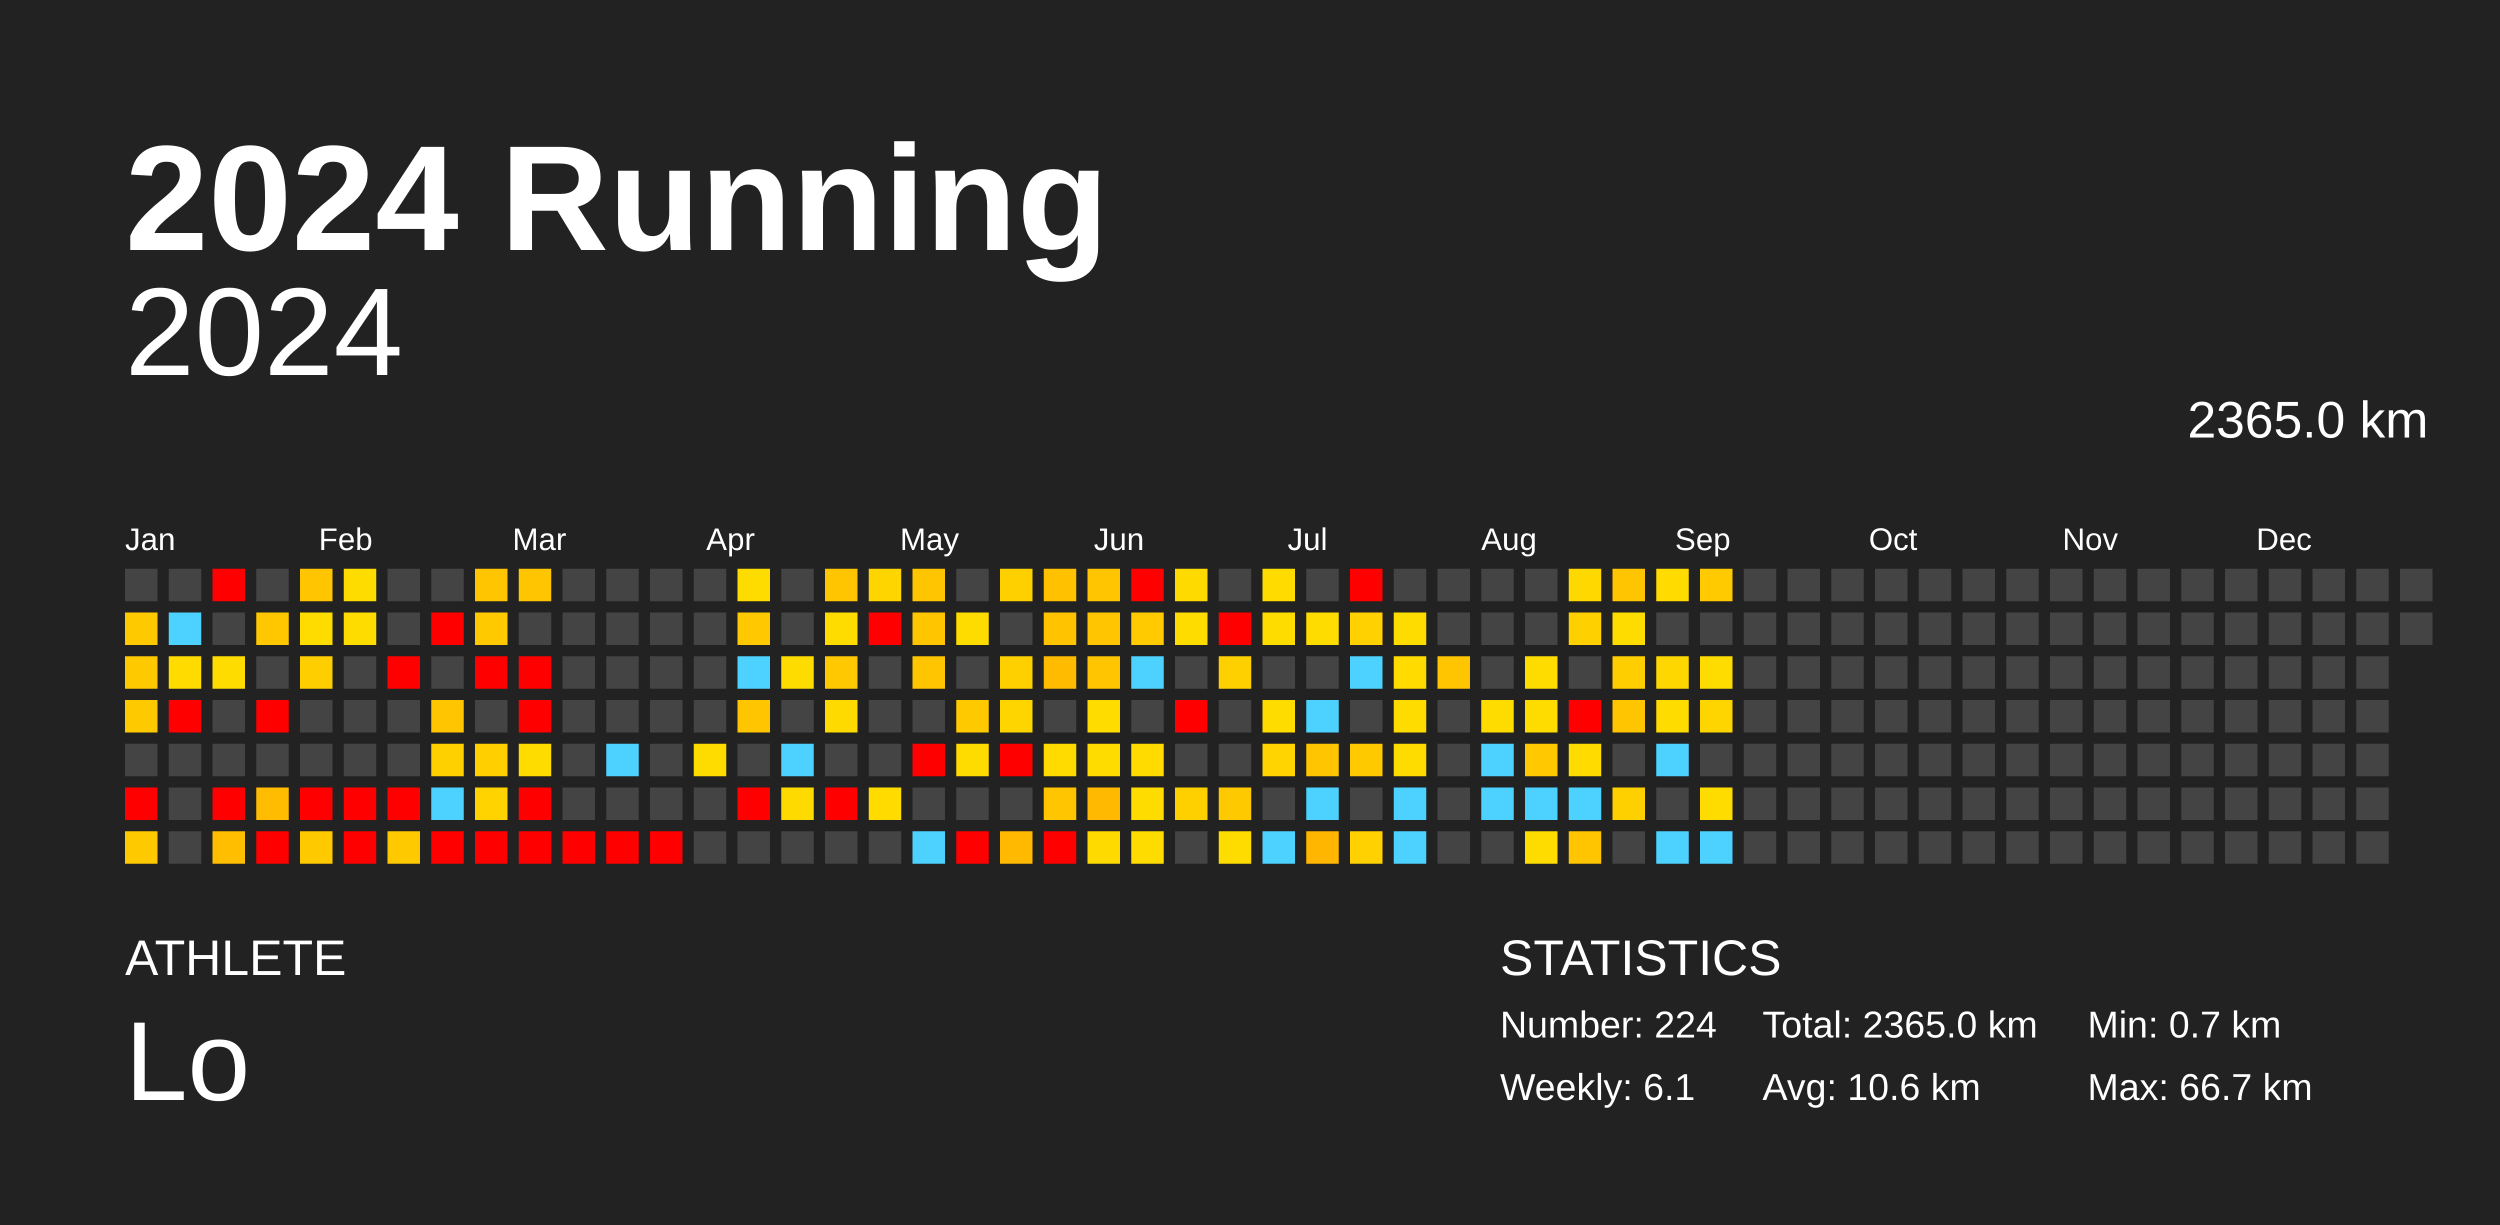
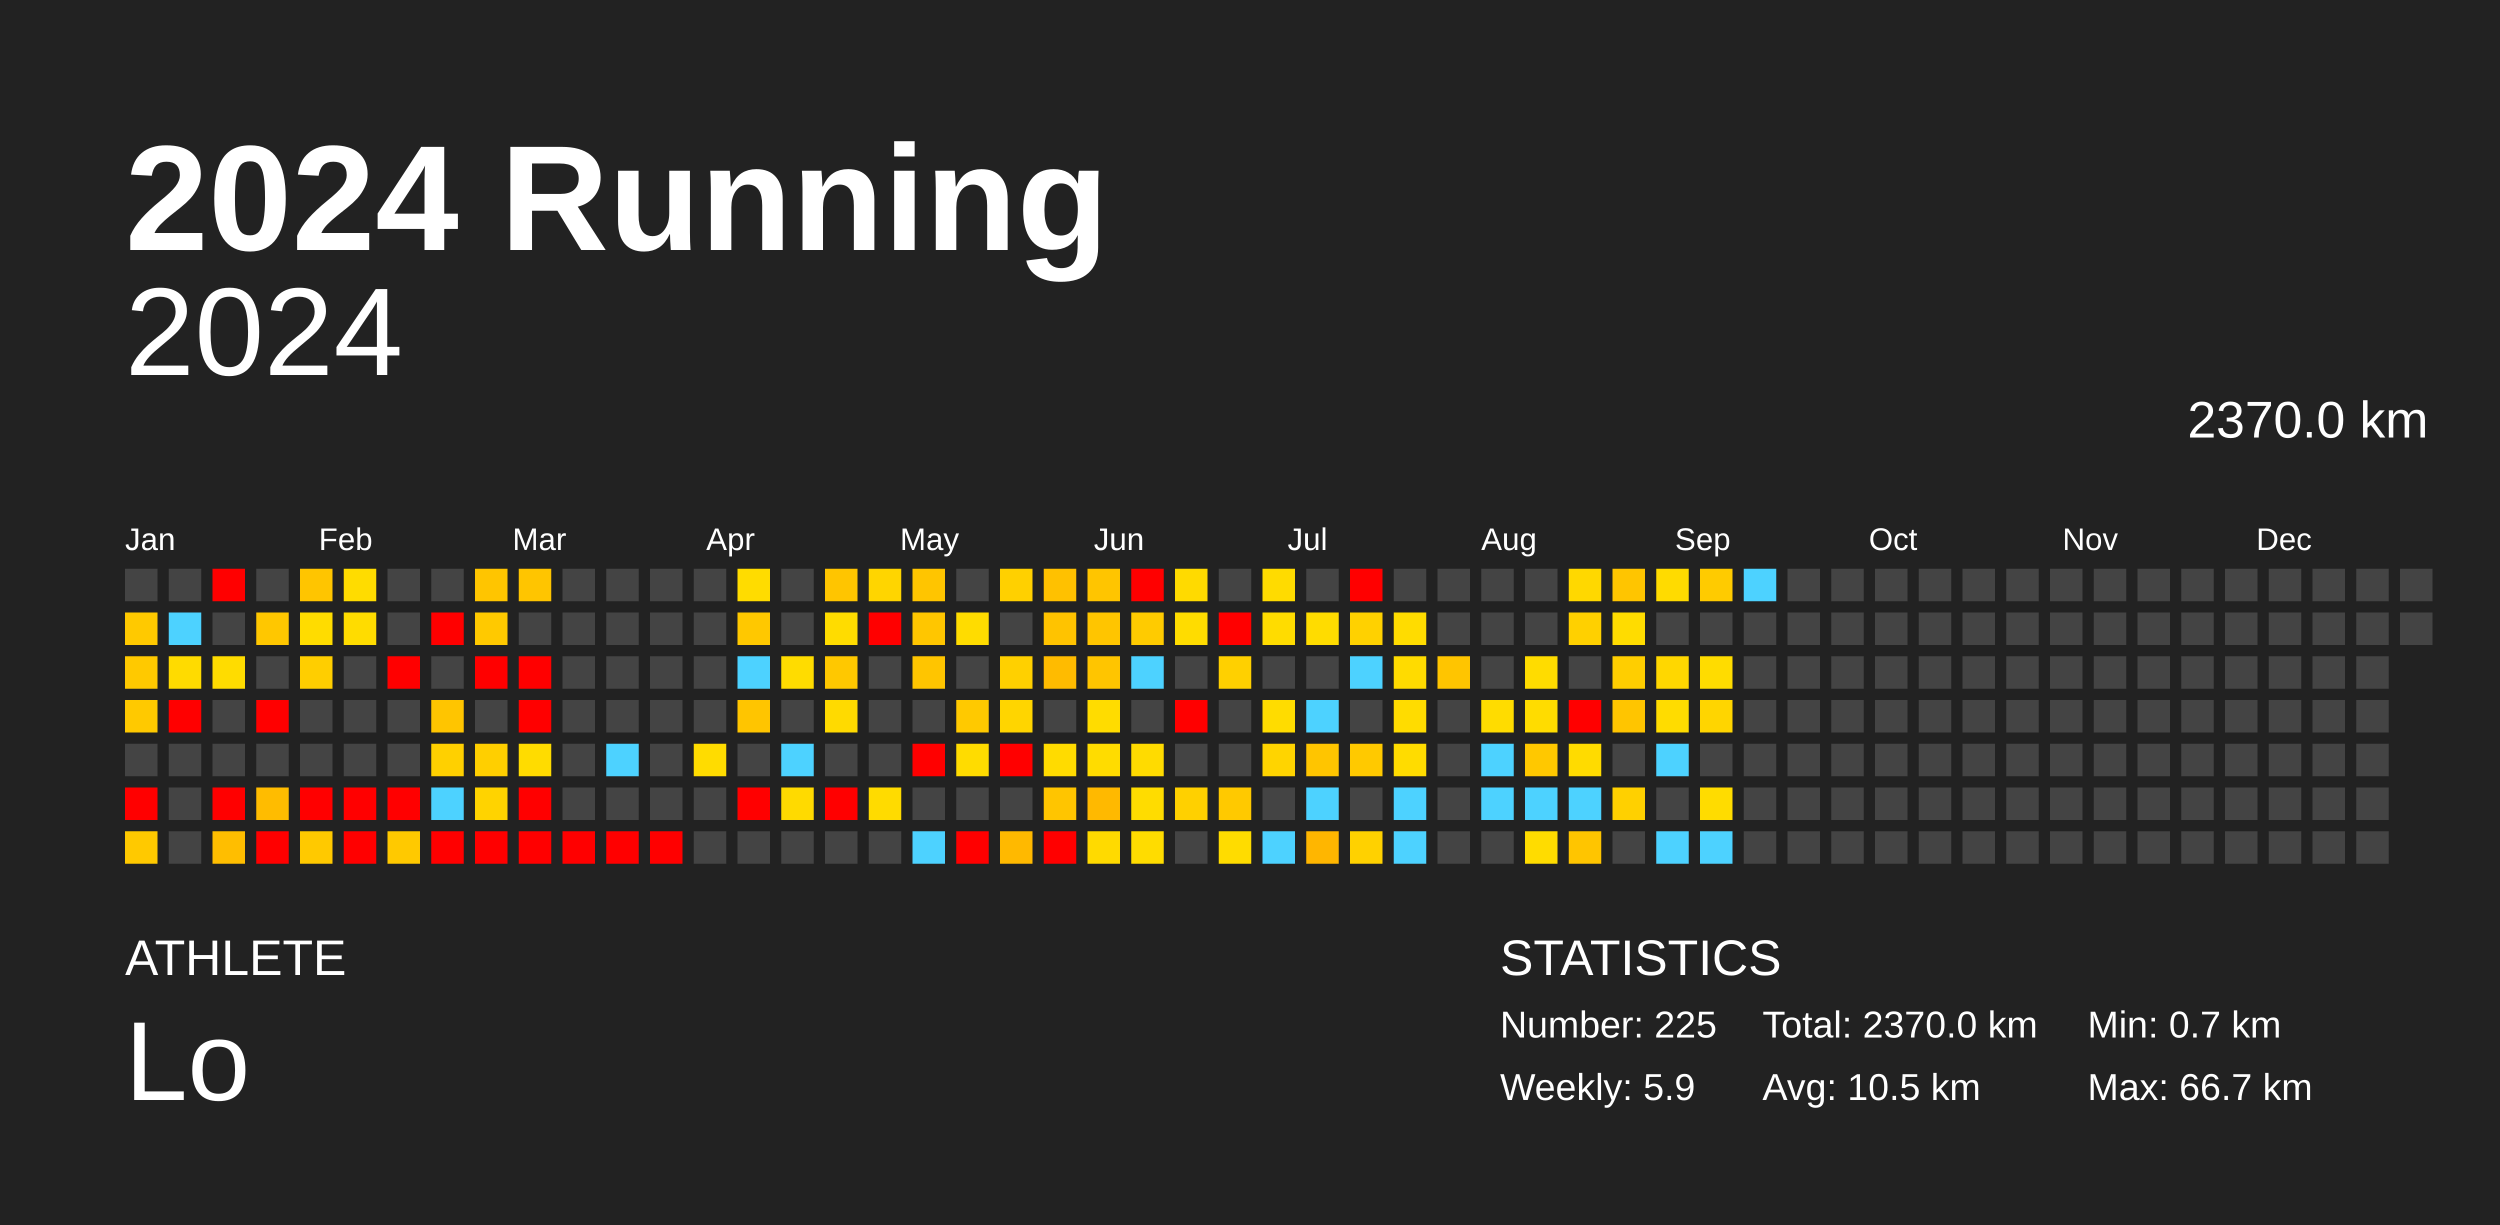
<svg xmlns="http://www.w3.org/2000/svg" baseProfile="full" height="98mm" version="1.1" viewBox="0,0,200,98" width="200mm">
  <defs />
  <rect fill="#222222" height="98" width="200" x="0" y="0" />
  <text fill="#FFFFFF" style="font-size:12px; font-family:Arial; font-weight:bold;" x="10" y="20">2024 Running</text>
  <text fill="#FFFFFF" style="font-size:4px; font-family:Arial" x="10" y="78">ATHLETE</text>
  <text fill="#FFFFFF" style="font-size:9px; font-family:Arial" x="10" y="88">Lo</text>
  <text fill="#FFFFFF" style="font-size:4px; font-family:Arial" x="120" y="78">STATISTICS</text>
-   <text fill="#FFFFFF" style="font-size:3px; font-family:Arial" x="120" y="83">Number: 224</text>
-   <text fill="#FFFFFF" style="font-size:3px; font-family:Arial" x="120" y="88">Weekly: 6.1</text>
-   <text fill="#FFFFFF" style="font-size:3px; font-family:Arial" x="141" y="83">Total: 2365.0 km</text>
-   <text fill="#FFFFFF" style="font-size:3px; font-family:Arial" x="141" y="88">Avg: 10.6 km</text>
+   <text fill="#FFFFFF" style="font-size:3px; font-family:Arial" x="120" y="83">Number: 225</text>
+   <text fill="#FFFFFF" style="font-size:3px; font-family:Arial" x="120" y="88">Weekly: 5.9</text>
+   <text fill="#FFFFFF" style="font-size:3px; font-family:Arial" x="141" y="83">Total: 2370.0 km</text>
+   <text fill="#FFFFFF" style="font-size:3px; font-family:Arial" x="141" y="88">Avg: 10.5 km</text>
  <text fill="#FFFFFF" style="font-size:3px; font-family:Arial" x="167" y="83">Min: 0.7 km</text>
  <text fill="#FFFFFF" style="font-size:3px; font-family:Arial" x="167" y="88">Max: 66.7 km</text>
  <text alignment-baseline="hanging" fill="#FFFFFF" style="font-size:10.0px; font-family:Arial;" x="10" y="30">2024</text>
-   <text alignment-baseline="hanging" fill="#FFFFFF" style="font-size:4.125px; font-family:Arial;" x="175" y="35">2365.0 km</text>
+   <text alignment-baseline="hanging" fill="#FFFFFF" style="font-size:4.125px; font-family:Arial;" x="175" y="35">2370.0 km</text>
  <text fill="#FFFFFF" style="font-size:2.5px; font-family:Arial" x="10.0" y="44">Jan</text>
  <text fill="#FFFFFF" style="font-size:2.5px; font-family:Arial" x="25.5" y="44">Feb</text>
  <text fill="#FFFFFF" style="font-size:2.5px; font-family:Arial" x="41.0" y="44">Mar</text>
  <text fill="#FFFFFF" style="font-size:2.5px; font-family:Arial" x="56.5" y="44">Apr</text>
  <text fill="#FFFFFF" style="font-size:2.5px; font-family:Arial" x="72.0" y="44">May</text>
  <text fill="#FFFFFF" style="font-size:2.5px; font-family:Arial" x="87.5" y="44">Jun</text>
  <text fill="#FFFFFF" style="font-size:2.5px; font-family:Arial" x="103.0" y="44">Jul</text>
  <text fill="#FFFFFF" style="font-size:2.5px; font-family:Arial" x="118.5" y="44">Aug</text>
  <text fill="#FFFFFF" style="font-size:2.5px; font-family:Arial" x="134.0" y="44">Sep</text>
  <text fill="#FFFFFF" style="font-size:2.5px; font-family:Arial" x="149.5" y="44">Oct</text>
  <text fill="#FFFFFF" style="font-size:2.5px; font-family:Arial" x="165.0" y="44">Nov</text>
  <text fill="#FFFFFF" style="font-size:2.5px; font-family:Arial" x="180.5" y="44">Dec</text>
  <rect fill="#444444" height="2.6" width="2.6" x="10.0" y="45.5" />
  <rect fill="#ffc900" height="2.6" width="2.6" x="10.0" y="49.0" />
  <rect fill="#ffc900" height="2.6" width="2.6" x="10.0" y="52.5" />
  <rect fill="#ffc900" height="2.6" width="2.6" x="10.0" y="56.0" />
  <rect fill="#444444" height="2.6" width="2.6" x="10.0" y="59.5" />
  <rect fill="red" height="2.6" width="2.6" x="10.0" y="63.0" />
  <rect fill="#ffc900" height="2.6" width="2.6" x="10.0" y="66.5" />
  <rect fill="#444444" height="2.6" width="2.6" x="13.5" y="45.5" />
  <rect fill="#4dd2ff" height="2.6" width="2.6" x="13.5" y="49.0" />
  <rect fill="#ffdb00" height="2.6" width="2.6" x="13.5" y="52.5" />
  <rect fill="red" height="2.6" width="2.6" x="13.5" y="56.0" />
  <rect fill="#444444" height="2.6" width="2.6" x="13.5" y="59.5" />
  <rect fill="#444444" height="2.6" width="2.6" x="13.5" y="63.0" />
  <rect fill="#444444" height="2.6" width="2.6" x="13.5" y="66.5" />
  <rect fill="red" height="2.6" width="2.6" x="17.0" y="45.5" />
  <rect fill="#444444" height="2.6" width="2.6" x="17.0" y="49.0" />
  <rect fill="#ffdc00" height="2.6" width="2.6" x="17.0" y="52.5" />
  <rect fill="#444444" height="2.6" width="2.6" x="17.0" y="56.0" />
  <rect fill="#444444" height="2.6" width="2.6" x="17.0" y="59.5" />
  <rect fill="red" height="2.6" width="2.6" x="17.0" y="63.0" />
  <rect fill="#ffbe00" height="2.6" width="2.6" x="17.0" y="66.5" />
  <rect fill="#444444" height="2.6" width="2.6" x="20.5" y="45.5" />
  <rect fill="#ffc700" height="2.6" width="2.6" x="20.5" y="49.0" />
  <rect fill="#444444" height="2.6" width="2.6" x="20.5" y="52.5" />
  <rect fill="red" height="2.6" width="2.6" x="20.5" y="56.0" />
  <rect fill="#444444" height="2.6" width="2.6" x="20.5" y="59.5" />
  <rect fill="#ffbc00" height="2.6" width="2.6" x="20.5" y="63.0" />
  <rect fill="red" height="2.6" width="2.6" x="20.5" y="66.5" />
  <rect fill="#ffc500" height="2.6" width="2.6" x="24.0" y="45.5" />
  <rect fill="#ffdc00" height="2.6" width="2.6" x="24.0" y="49.0" />
  <rect fill="#ffce00" height="2.6" width="2.6" x="24.0" y="52.5" />
  <rect fill="#444444" height="2.6" width="2.6" x="24.0" y="56.0" />
  <rect fill="#444444" height="2.6" width="2.6" x="24.0" y="59.5" />
  <rect fill="red" height="2.6" width="2.6" x="24.0" y="63.0" />
  <rect fill="#ffc900" height="2.6" width="2.6" x="24.0" y="66.5" />
  <rect fill="#ffdc00" height="2.6" width="2.6" x="27.5" y="45.5" />
  <rect fill="#ffdc00" height="2.6" width="2.6" x="27.5" y="49.0" />
  <rect fill="#444444" height="2.6" width="2.6" x="27.5" y="52.5" />
  <rect fill="#444444" height="2.6" width="2.6" x="27.5" y="56.0" />
  <rect fill="#444444" height="2.6" width="2.6" x="27.5" y="59.5" />
  <rect fill="red" height="2.6" width="2.6" x="27.5" y="63.0" />
  <rect fill="red" height="2.6" width="2.6" x="27.5" y="66.5" />
  <rect fill="#444444" height="2.6" width="2.6" x="31.0" y="45.5" />
  <rect fill="#444444" height="2.6" width="2.6" x="31.0" y="49.0" />
  <rect fill="red" height="2.6" width="2.6" x="31.0" y="52.5" />
  <rect fill="#444444" height="2.6" width="2.6" x="31.0" y="56.0" />
  <rect fill="#444444" height="2.6" width="2.6" x="31.0" y="59.5" />
  <rect fill="red" height="2.6" width="2.6" x="31.0" y="63.0" />
  <rect fill="#ffc900" height="2.6" width="2.6" x="31.0" y="66.5" />
  <rect fill="#444444" height="2.6" width="2.6" x="34.5" y="45.5" />
  <rect fill="red" height="2.6" width="2.6" x="34.5" y="49.0" />
  <rect fill="#444444" height="2.6" width="2.6" x="34.5" y="52.5" />
  <rect fill="#ffc500" height="2.6" width="2.6" x="34.5" y="56.0" />
  <rect fill="#ffd000" height="2.6" width="2.6" x="34.5" y="59.5" />
  <rect fill="#4dd2ff" height="2.6" width="2.6" x="34.5" y="63.0" />
  <rect fill="red" height="2.6" width="2.6" x="34.5" y="66.5" />
  <rect fill="#ffc500" height="2.6" width="2.6" x="38.0" y="45.5" />
  <rect fill="#ffc900" height="2.6" width="2.6" x="38.0" y="49.0" />
  <rect fill="red" height="2.6" width="2.6" x="38.0" y="52.5" />
  <rect fill="#444444" height="2.6" width="2.6" x="38.0" y="56.0" />
  <rect fill="#ffcf00" height="2.6" width="2.6" x="38.0" y="59.5" />
  <rect fill="#ffd300" height="2.6" width="2.6" x="38.0" y="63.0" />
  <rect fill="red" height="2.6" width="2.6" x="38.0" y="66.5" />
  <rect fill="#ffc500" height="2.6" width="2.6" x="41.5" y="45.5" />
  <rect fill="#444444" height="2.6" width="2.6" x="41.5" y="49.0" />
  <rect fill="red" height="2.6" width="2.6" x="41.5" y="52.5" />
  <rect fill="red" height="2.6" width="2.6" x="41.5" y="56.0" />
  <rect fill="#ffdc00" height="2.6" width="2.6" x="41.5" y="59.5" />
  <rect fill="red" height="2.6" width="2.6" x="41.5" y="63.0" />
  <rect fill="red" height="2.6" width="2.6" x="41.5" y="66.5" />
  <rect fill="#444444" height="2.6" width="2.6" x="45.0" y="45.5" />
  <rect fill="#444444" height="2.6" width="2.6" x="45.0" y="49.0" />
  <rect fill="#444444" height="2.6" width="2.6" x="45.0" y="52.5" />
  <rect fill="#444444" height="2.6" width="2.6" x="45.0" y="56.0" />
  <rect fill="#444444" height="2.6" width="2.6" x="45.0" y="59.5" />
  <rect fill="#444444" height="2.6" width="2.6" x="45.0" y="63.0" />
  <rect fill="red" height="2.6" width="2.6" x="45.0" y="66.5" />
  <rect fill="#444444" height="2.6" width="2.6" x="48.5" y="45.5" />
  <rect fill="#444444" height="2.6" width="2.6" x="48.5" y="49.0" />
  <rect fill="#444444" height="2.6" width="2.6" x="48.5" y="52.5" />
  <rect fill="#444444" height="2.6" width="2.6" x="48.5" y="56.0" />
  <rect fill="#4dd2ff" height="2.6" width="2.6" x="48.5" y="59.5" />
  <rect fill="#444444" height="2.6" width="2.6" x="48.5" y="63.0" />
  <rect fill="red" height="2.6" width="2.6" x="48.5" y="66.5" />
  <rect fill="#444444" height="2.6" width="2.6" x="52.0" y="45.5" />
  <rect fill="#444444" height="2.6" width="2.6" x="52.0" y="49.0" />
  <rect fill="#444444" height="2.6" width="2.6" x="52.0" y="52.5" />
  <rect fill="#444444" height="2.6" width="2.6" x="52.0" y="56.0" />
  <rect fill="#444444" height="2.6" width="2.6" x="52.0" y="59.5" />
  <rect fill="#444444" height="2.6" width="2.6" x="52.0" y="63.0" />
  <rect fill="red" height="2.6" width="2.6" x="52.0" y="66.5" />
  <rect fill="#444444" height="2.6" width="2.6" x="55.5" y="45.5" />
  <rect fill="#444444" height="2.6" width="2.6" x="55.5" y="49.0" />
  <rect fill="#444444" height="2.6" width="2.6" x="55.5" y="52.5" />
  <rect fill="#444444" height="2.6" width="2.6" x="55.5" y="56.0" />
  <rect fill="#ffdc00" height="2.6" width="2.6" x="55.5" y="59.5" />
  <rect fill="#444444" height="2.6" width="2.6" x="55.5" y="63.0" />
  <rect fill="#444444" height="2.6" width="2.6" x="55.5" y="66.5" />
  <rect fill="#ffdc00" height="2.6" width="2.6" x="59.0" y="45.5" />
  <rect fill="#ffc800" height="2.6" width="2.6" x="59.0" y="49.0" />
  <rect fill="#4dd2ff" height="2.6" width="2.6" x="59.0" y="52.5" />
  <rect fill="#ffc500" height="2.6" width="2.6" x="59.0" y="56.0" />
  <rect fill="#444444" height="2.6" width="2.6" x="59.0" y="59.5" />
  <rect fill="red" height="2.6" width="2.6" x="59.0" y="63.0" />
  <rect fill="#444444" height="2.6" width="2.6" x="59.0" y="66.5" />
  <rect fill="#444444" height="2.6" width="2.6" x="62.5" y="45.5" />
  <rect fill="#444444" height="2.6" width="2.6" x="62.5" y="49.0" />
  <rect fill="#ffdc00" height="2.6" width="2.6" x="62.5" y="52.5" />
  <rect fill="#444444" height="2.6" width="2.6" x="62.5" y="56.0" />
  <rect fill="#4dd2ff" height="2.6" width="2.6" x="62.5" y="59.5" />
  <rect fill="#ffda00" height="2.6" width="2.6" x="62.5" y="63.0" />
  <rect fill="#444444" height="2.6" width="2.6" x="62.5" y="66.5" />
  <rect fill="#ffc500" height="2.6" width="2.6" x="66.0" y="45.5" />
  <rect fill="#ffdc00" height="2.6" width="2.6" x="66.0" y="49.0" />
  <rect fill="#ffc800" height="2.6" width="2.6" x="66.0" y="52.5" />
  <rect fill="#ffda00" height="2.6" width="2.6" x="66.0" y="56.0" />
  <rect fill="#444444" height="2.6" width="2.6" x="66.0" y="59.5" />
  <rect fill="red" height="2.6" width="2.6" x="66.0" y="63.0" />
  <rect fill="#444444" height="2.6" width="2.6" x="66.0" y="66.5" />
  <rect fill="#ffd500" height="2.6" width="2.6" x="69.5" y="45.5" />
  <rect fill="red" height="2.6" width="2.6" x="69.5" y="49.0" />
  <rect fill="#444444" height="2.6" width="2.6" x="69.5" y="52.5" />
  <rect fill="#444444" height="2.6" width="2.6" x="69.5" y="56.0" />
  <rect fill="#444444" height="2.6" width="2.6" x="69.5" y="59.5" />
  <rect fill="#ffdb00" height="2.6" width="2.6" x="69.5" y="63.0" />
  <rect fill="#444444" height="2.6" width="2.6" x="69.5" y="66.5" />
  <rect fill="#ffc500" height="2.6" width="2.6" x="73.0" y="45.5" />
  <rect fill="#ffc600" height="2.6" width="2.6" x="73.0" y="49.0" />
  <rect fill="#ffc500" height="2.6" width="2.6" x="73.0" y="52.5" />
  <rect fill="#444444" height="2.6" width="2.6" x="73.0" y="56.0" />
  <rect fill="red" height="2.6" width="2.6" x="73.0" y="59.5" />
  <rect fill="#444444" height="2.6" width="2.6" x="73.0" y="63.0" />
  <rect fill="#4dd2ff" height="2.6" width="2.6" x="73.0" y="66.5" />
  <rect fill="#444444" height="2.6" width="2.6" x="76.5" y="45.5" />
  <rect fill="#ffdc00" height="2.6" width="2.6" x="76.5" y="49.0" />
  <rect fill="#444444" height="2.6" width="2.6" x="76.5" y="52.5" />
  <rect fill="#ffc900" height="2.6" width="2.6" x="76.5" y="56.0" />
  <rect fill="#ffdc00" height="2.6" width="2.6" x="76.5" y="59.5" />
  <rect fill="#444444" height="2.6" width="2.6" x="76.5" y="63.0" />
  <rect fill="red" height="2.6" width="2.6" x="76.5" y="66.5" />
  <rect fill="#ffd000" height="2.6" width="2.6" x="80.0" y="45.5" />
  <rect fill="#444444" height="2.6" width="2.6" x="80.0" y="49.0" />
  <rect fill="#ffd000" height="2.6" width="2.6" x="80.0" y="52.5" />
  <rect fill="#ffd500" height="2.6" width="2.6" x="80.0" y="56.0" />
  <rect fill="red" height="2.6" width="2.6" x="80.0" y="59.5" />
  <rect fill="#444444" height="2.6" width="2.6" x="80.0" y="63.0" />
  <rect fill="#ffb900" height="2.6" width="2.6" x="80.0" y="66.5" />
  <rect fill="#ffc100" height="2.6" width="2.6" x="83.5" y="45.5" />
  <rect fill="#ffc300" height="2.6" width="2.6" x="83.5" y="49.0" />
  <rect fill="#ffbb00" height="2.6" width="2.6" x="83.5" y="52.5" />
  <rect fill="#444444" height="2.6" width="2.6" x="83.5" y="56.0" />
  <rect fill="#ffdb00" height="2.6" width="2.6" x="83.5" y="59.5" />
  <rect fill="#ffc500" height="2.6" width="2.6" x="83.5" y="63.0" />
  <rect fill="red" height="2.6" width="2.6" x="83.5" y="66.5" />
  <rect fill="#ffc500" height="2.6" width="2.6" x="87.0" y="45.5" />
  <rect fill="#ffc500" height="2.6" width="2.6" x="87.0" y="49.0" />
  <rect fill="#ffc500" height="2.6" width="2.6" x="87.0" y="52.5" />
  <rect fill="#ffdc00" height="2.6" width="2.6" x="87.0" y="56.0" />
  <rect fill="#ffdc00" height="2.6" width="2.6" x="87.0" y="59.5" />
  <rect fill="#ffb900" height="2.6" width="2.6" x="87.0" y="63.0" />
  <rect fill="#ffda00" height="2.6" width="2.6" x="87.0" y="66.5" />
  <rect fill="red" height="2.6" width="2.6" x="90.5" y="45.5" />
  <rect fill="#ffcb00" height="2.6" width="2.6" x="90.5" y="49.0" />
  <rect fill="#4dd2ff" height="2.6" width="2.6" x="90.5" y="52.5" />
  <rect fill="#444444" height="2.6" width="2.6" x="90.5" y="56.0" />
  <rect fill="#ffdb00" height="2.6" width="2.6" x="90.5" y="59.5" />
  <rect fill="#ffdc00" height="2.6" width="2.6" x="90.5" y="63.0" />
  <rect fill="#ffdc00" height="2.6" width="2.6" x="90.5" y="66.5" />
  <rect fill="#ffda00" height="2.6" width="2.6" x="94.0" y="45.5" />
  <rect fill="#ffdc00" height="2.6" width="2.6" x="94.0" y="49.0" />
  <rect fill="#444444" height="2.6" width="2.6" x="94.0" y="52.5" />
  <rect fill="red" height="2.6" width="2.6" x="94.0" y="56.0" />
  <rect fill="#444444" height="2.6" width="2.6" x="94.0" y="59.5" />
  <rect fill="#ffd000" height="2.6" width="2.6" x="94.0" y="63.0" />
  <rect fill="#444444" height="2.6" width="2.6" x="94.0" y="66.5" />
  <rect fill="#444444" height="2.6" width="2.6" x="97.5" y="45.5" />
  <rect fill="red" height="2.6" width="2.6" x="97.5" y="49.0" />
  <rect fill="#ffd000" height="2.6" width="2.6" x="97.5" y="52.5" />
  <rect fill="#444444" height="2.6" width="2.6" x="97.5" y="56.0" />
  <rect fill="#444444" height="2.6" width="2.6" x="97.5" y="59.5" />
  <rect fill="#ffc900" height="2.6" width="2.6" x="97.5" y="63.0" />
  <rect fill="#ffdc00" height="2.6" width="2.6" x="97.5" y="66.5" />
  <rect fill="#ffdb00" height="2.6" width="2.6" x="101.0" y="45.5" />
  <rect fill="#ffdc00" height="2.6" width="2.6" x="101.0" y="49.0" />
  <rect fill="#444444" height="2.6" width="2.6" x="101.0" y="52.5" />
  <rect fill="#ffdc00" height="2.6" width="2.6" x="101.0" y="56.0" />
  <rect fill="#ffd400" height="2.6" width="2.6" x="101.0" y="59.5" />
  <rect fill="#444444" height="2.6" width="2.6" x="101.0" y="63.0" />
  <rect fill="#4dd2ff" height="2.6" width="2.6" x="101.0" y="66.5" />
  <rect fill="#444444" height="2.6" width="2.6" x="104.5" y="45.5" />
  <rect fill="#ffdc00" height="2.6" width="2.6" x="104.5" y="49.0" />
  <rect fill="#444444" height="2.6" width="2.6" x="104.5" y="52.5" />
  <rect fill="#4dd2ff" height="2.6" width="2.6" x="104.5" y="56.0" />
  <rect fill="#ffc500" height="2.6" width="2.6" x="104.5" y="59.5" />
  <rect fill="#4dd2ff" height="2.6" width="2.6" x="104.5" y="63.0" />
  <rect fill="#ffb600" height="2.6" width="2.6" x="104.5" y="66.5" />
  <rect fill="red" height="2.6" width="2.6" x="108.0" y="45.5" />
  <rect fill="#ffd100" height="2.6" width="2.6" x="108.0" y="49.0" />
  <rect fill="#4dd2ff" height="2.6" width="2.6" x="108.0" y="52.5" />
  <rect fill="#444444" height="2.6" width="2.6" x="108.0" y="56.0" />
  <rect fill="#ffc900" height="2.6" width="2.6" x="108.0" y="59.5" />
  <rect fill="#444444" height="2.6" width="2.6" x="108.0" y="63.0" />
  <rect fill="#ffd100" height="2.6" width="2.6" x="108.0" y="66.5" />
  <rect fill="#444444" height="2.6" width="2.6" x="111.5" y="45.5" />
  <rect fill="#ffdc00" height="2.6" width="2.6" x="111.5" y="49.0" />
  <rect fill="#ffdb00" height="2.6" width="2.6" x="111.5" y="52.5" />
  <rect fill="#ffdc00" height="2.6" width="2.6" x="111.5" y="56.0" />
  <rect fill="#ffdc00" height="2.6" width="2.6" x="111.5" y="59.5" />
  <rect fill="#4dd2ff" height="2.6" width="2.6" x="111.5" y="63.0" />
  <rect fill="#4dd2ff" height="2.6" width="2.6" x="111.5" y="66.5" />
  <rect fill="#444444" height="2.6" width="2.6" x="115.0" y="45.5" />
  <rect fill="#444444" height="2.6" width="2.6" x="115.0" y="49.0" />
  <rect fill="#ffc500" height="2.6" width="2.6" x="115.0" y="52.5" />
  <rect fill="#444444" height="2.6" width="2.6" x="115.0" y="56.0" />
  <rect fill="#444444" height="2.6" width="2.6" x="115.0" y="59.5" />
  <rect fill="#444444" height="2.6" width="2.6" x="115.0" y="63.0" />
  <rect fill="#444444" height="2.6" width="2.6" x="115.0" y="66.5" />
  <rect fill="#444444" height="2.6" width="2.6" x="118.5" y="45.5" />
  <rect fill="#444444" height="2.6" width="2.6" x="118.5" y="49.0" />
  <rect fill="#444444" height="2.6" width="2.6" x="118.5" y="52.5" />
  <rect fill="#ffdc00" height="2.6" width="2.6" x="118.5" y="56.0" />
  <rect fill="#4dd2ff" height="2.6" width="2.6" x="118.5" y="59.5" />
  <rect fill="#4dd2ff" height="2.6" width="2.6" x="118.5" y="63.0" />
  <rect fill="#444444" height="2.6" width="2.6" x="118.5" y="66.5" />
  <rect fill="#444444" height="2.6" width="2.6" x="122.0" y="45.5" />
  <rect fill="#444444" height="2.6" width="2.6" x="122.0" y="49.0" />
  <rect fill="#ffdc00" height="2.6" width="2.6" x="122.0" y="52.5" />
  <rect fill="#ffdc00" height="2.6" width="2.6" x="122.0" y="56.0" />
  <rect fill="#ffc800" height="2.6" width="2.6" x="122.0" y="59.5" />
  <rect fill="#4dd2ff" height="2.6" width="2.6" x="122.0" y="63.0" />
  <rect fill="#ffdc00" height="2.6" width="2.6" x="122.0" y="66.5" />
  <rect fill="#ffd800" height="2.6" width="2.6" x="125.5" y="45.5" />
  <rect fill="#ffd000" height="2.6" width="2.6" x="125.5" y="49.0" />
  <rect fill="#444444" height="2.6" width="2.6" x="125.5" y="52.5" />
  <rect fill="red" height="2.6" width="2.6" x="125.5" y="56.0" />
  <rect fill="#ffdb00" height="2.6" width="2.6" x="125.5" y="59.5" />
  <rect fill="#4dd2ff" height="2.6" width="2.6" x="125.5" y="63.0" />
  <rect fill="#ffc500" height="2.6" width="2.6" x="125.5" y="66.5" />
  <rect fill="#ffc500" height="2.6" width="2.6" x="129.0" y="45.5" />
  <rect fill="#ffdc00" height="2.6" width="2.6" x="129.0" y="49.0" />
  <rect fill="#ffce00" height="2.6" width="2.6" x="129.0" y="52.5" />
  <rect fill="#ffc500" height="2.6" width="2.6" x="129.0" y="56.0" />
  <rect fill="#444444" height="2.6" width="2.6" x="129.0" y="59.5" />
  <rect fill="#ffd000" height="2.6" width="2.6" x="129.0" y="63.0" />
  <rect fill="#444444" height="2.6" width="2.6" x="129.0" y="66.5" />
  <rect fill="#ffdb00" height="2.6" width="2.6" x="132.5" y="45.5" />
  <rect fill="#444444" height="2.6" width="2.6" x="132.5" y="49.0" />
  <rect fill="#ffd700" height="2.6" width="2.6" x="132.5" y="52.5" />
  <rect fill="#ffdc00" height="2.6" width="2.6" x="132.5" y="56.0" />
  <rect fill="#4dd2ff" height="2.6" width="2.6" x="132.5" y="59.5" />
  <rect fill="#444444" height="2.6" width="2.6" x="132.5" y="63.0" />
  <rect fill="#4dd2ff" height="2.6" width="2.6" x="132.5" y="66.5" />
  <rect fill="#ffcb00" height="2.6" width="2.6" x="136.0" y="45.5" />
  <rect fill="#444444" height="2.6" width="2.6" x="136.0" y="49.0" />
  <rect fill="#ffdc00" height="2.6" width="2.6" x="136.0" y="52.5" />
  <rect fill="#ffd500" height="2.6" width="2.6" x="136.0" y="56.0" />
  <rect fill="#444444" height="2.6" width="2.6" x="136.0" y="59.5" />
  <rect fill="#ffdc00" height="2.6" width="2.6" x="136.0" y="63.0" />
  <rect fill="#4dd2ff" height="2.6" width="2.6" x="136.0" y="66.5" />
-   <rect fill="#444444" height="2.6" width="2.6" x="139.5" y="45.5" />
+   <rect fill="#4dd2ff" height="2.6" width="2.6" x="139.5" y="45.5" />
  <rect fill="#444444" height="2.6" width="2.6" x="139.5" y="49.0" />
  <rect fill="#444444" height="2.6" width="2.6" x="139.5" y="52.5" />
  <rect fill="#444444" height="2.6" width="2.6" x="139.5" y="56.0" />
  <rect fill="#444444" height="2.6" width="2.6" x="139.5" y="59.5" />
  <rect fill="#444444" height="2.6" width="2.6" x="139.5" y="63.0" />
  <rect fill="#444444" height="2.6" width="2.6" x="139.5" y="66.5" />
  <rect fill="#444444" height="2.6" width="2.6" x="143.0" y="45.5" />
  <rect fill="#444444" height="2.6" width="2.6" x="143.0" y="49.0" />
  <rect fill="#444444" height="2.6" width="2.6" x="143.0" y="52.5" />
  <rect fill="#444444" height="2.6" width="2.6" x="143.0" y="56.0" />
  <rect fill="#444444" height="2.6" width="2.6" x="143.0" y="59.5" />
  <rect fill="#444444" height="2.6" width="2.6" x="143.0" y="63.0" />
  <rect fill="#444444" height="2.6" width="2.6" x="143.0" y="66.5" />
  <rect fill="#444444" height="2.6" width="2.6" x="146.5" y="45.5" />
  <rect fill="#444444" height="2.6" width="2.6" x="146.5" y="49.0" />
  <rect fill="#444444" height="2.6" width="2.6" x="146.5" y="52.5" />
  <rect fill="#444444" height="2.6" width="2.6" x="146.5" y="56.0" />
  <rect fill="#444444" height="2.6" width="2.6" x="146.5" y="59.5" />
  <rect fill="#444444" height="2.6" width="2.6" x="146.5" y="63.0" />
  <rect fill="#444444" height="2.6" width="2.6" x="146.5" y="66.5" />
  <rect fill="#444444" height="2.6" width="2.6" x="150.0" y="45.5" />
  <rect fill="#444444" height="2.6" width="2.6" x="150.0" y="49.0" />
  <rect fill="#444444" height="2.6" width="2.6" x="150.0" y="52.5" />
  <rect fill="#444444" height="2.6" width="2.6" x="150.0" y="56.0" />
  <rect fill="#444444" height="2.6" width="2.6" x="150.0" y="59.5" />
  <rect fill="#444444" height="2.6" width="2.6" x="150.0" y="63.0" />
  <rect fill="#444444" height="2.6" width="2.6" x="150.0" y="66.5" />
  <rect fill="#444444" height="2.6" width="2.6" x="153.5" y="45.5" />
  <rect fill="#444444" height="2.6" width="2.6" x="153.5" y="49.0" />
  <rect fill="#444444" height="2.6" width="2.6" x="153.5" y="52.5" />
  <rect fill="#444444" height="2.6" width="2.6" x="153.5" y="56.0" />
  <rect fill="#444444" height="2.6" width="2.6" x="153.5" y="59.5" />
  <rect fill="#444444" height="2.6" width="2.6" x="153.5" y="63.0" />
  <rect fill="#444444" height="2.6" width="2.6" x="153.5" y="66.5" />
  <rect fill="#444444" height="2.6" width="2.6" x="157.0" y="45.5" />
  <rect fill="#444444" height="2.6" width="2.6" x="157.0" y="49.0" />
  <rect fill="#444444" height="2.6" width="2.6" x="157.0" y="52.5" />
  <rect fill="#444444" height="2.6" width="2.6" x="157.0" y="56.0" />
  <rect fill="#444444" height="2.6" width="2.6" x="157.0" y="59.5" />
  <rect fill="#444444" height="2.6" width="2.6" x="157.0" y="63.0" />
  <rect fill="#444444" height="2.6" width="2.6" x="157.0" y="66.5" />
  <rect fill="#444444" height="2.6" width="2.6" x="160.5" y="45.5" />
  <rect fill="#444444" height="2.6" width="2.6" x="160.5" y="49.0" />
  <rect fill="#444444" height="2.6" width="2.6" x="160.5" y="52.5" />
  <rect fill="#444444" height="2.6" width="2.6" x="160.5" y="56.0" />
  <rect fill="#444444" height="2.6" width="2.6" x="160.5" y="59.5" />
  <rect fill="#444444" height="2.6" width="2.6" x="160.5" y="63.0" />
  <rect fill="#444444" height="2.6" width="2.6" x="160.5" y="66.5" />
  <rect fill="#444444" height="2.6" width="2.6" x="164.0" y="45.5" />
  <rect fill="#444444" height="2.6" width="2.6" x="164.0" y="49.0" />
  <rect fill="#444444" height="2.6" width="2.6" x="164.0" y="52.5" />
  <rect fill="#444444" height="2.6" width="2.6" x="164.0" y="56.0" />
  <rect fill="#444444" height="2.6" width="2.6" x="164.0" y="59.5" />
  <rect fill="#444444" height="2.6" width="2.6" x="164.0" y="63.0" />
  <rect fill="#444444" height="2.6" width="2.6" x="164.0" y="66.5" />
  <rect fill="#444444" height="2.6" width="2.6" x="167.5" y="45.5" />
  <rect fill="#444444" height="2.6" width="2.6" x="167.5" y="49.0" />
  <rect fill="#444444" height="2.6" width="2.6" x="167.5" y="52.5" />
  <rect fill="#444444" height="2.6" width="2.6" x="167.5" y="56.0" />
  <rect fill="#444444" height="2.6" width="2.6" x="167.5" y="59.5" />
  <rect fill="#444444" height="2.6" width="2.6" x="167.5" y="63.0" />
  <rect fill="#444444" height="2.6" width="2.6" x="167.5" y="66.5" />
  <rect fill="#444444" height="2.6" width="2.6" x="171.0" y="45.5" />
  <rect fill="#444444" height="2.6" width="2.6" x="171.0" y="49.0" />
  <rect fill="#444444" height="2.6" width="2.6" x="171.0" y="52.5" />
  <rect fill="#444444" height="2.6" width="2.6" x="171.0" y="56.0" />
  <rect fill="#444444" height="2.6" width="2.6" x="171.0" y="59.5" />
  <rect fill="#444444" height="2.6" width="2.6" x="171.0" y="63.0" />
  <rect fill="#444444" height="2.6" width="2.6" x="171.0" y="66.5" />
  <rect fill="#444444" height="2.6" width="2.6" x="174.5" y="45.5" />
  <rect fill="#444444" height="2.6" width="2.6" x="174.5" y="49.0" />
  <rect fill="#444444" height="2.6" width="2.6" x="174.5" y="52.5" />
  <rect fill="#444444" height="2.6" width="2.6" x="174.5" y="56.0" />
  <rect fill="#444444" height="2.6" width="2.6" x="174.5" y="59.5" />
  <rect fill="#444444" height="2.6" width="2.6" x="174.5" y="63.0" />
  <rect fill="#444444" height="2.6" width="2.6" x="174.5" y="66.5" />
  <rect fill="#444444" height="2.6" width="2.6" x="178.0" y="45.5" />
  <rect fill="#444444" height="2.6" width="2.6" x="178.0" y="49.0" />
  <rect fill="#444444" height="2.6" width="2.6" x="178.0" y="52.5" />
  <rect fill="#444444" height="2.6" width="2.6" x="178.0" y="56.0" />
  <rect fill="#444444" height="2.6" width="2.6" x="178.0" y="59.5" />
  <rect fill="#444444" height="2.6" width="2.6" x="178.0" y="63.0" />
  <rect fill="#444444" height="2.6" width="2.6" x="178.0" y="66.5" />
  <rect fill="#444444" height="2.6" width="2.6" x="181.5" y="45.5" />
  <rect fill="#444444" height="2.6" width="2.6" x="181.5" y="49.0" />
  <rect fill="#444444" height="2.6" width="2.6" x="181.5" y="52.5" />
  <rect fill="#444444" height="2.6" width="2.6" x="181.5" y="56.0" />
  <rect fill="#444444" height="2.6" width="2.6" x="181.5" y="59.5" />
  <rect fill="#444444" height="2.6" width="2.6" x="181.5" y="63.0" />
  <rect fill="#444444" height="2.6" width="2.6" x="181.5" y="66.5" />
  <rect fill="#444444" height="2.6" width="2.6" x="185.0" y="45.5" />
  <rect fill="#444444" height="2.6" width="2.6" x="185.0" y="49.0" />
  <rect fill="#444444" height="2.6" width="2.6" x="185.0" y="52.5" />
  <rect fill="#444444" height="2.6" width="2.6" x="185.0" y="56.0" />
  <rect fill="#444444" height="2.6" width="2.6" x="185.0" y="59.5" />
  <rect fill="#444444" height="2.6" width="2.6" x="185.0" y="63.0" />
  <rect fill="#444444" height="2.6" width="2.6" x="185.0" y="66.5" />
  <rect fill="#444444" height="2.6" width="2.6" x="188.5" y="45.5" />
  <rect fill="#444444" height="2.6" width="2.6" x="188.5" y="49.0" />
  <rect fill="#444444" height="2.6" width="2.6" x="188.5" y="52.5" />
  <rect fill="#444444" height="2.6" width="2.6" x="188.5" y="56.0" />
  <rect fill="#444444" height="2.6" width="2.6" x="188.5" y="59.5" />
  <rect fill="#444444" height="2.6" width="2.6" x="188.5" y="63.0" />
  <rect fill="#444444" height="2.6" width="2.6" x="188.5" y="66.5" />
  <rect fill="#444444" height="2.6" width="2.6" x="192.0" y="45.5" />
  <rect fill="#444444" height="2.6" width="2.6" x="192.0" y="49.0" />
</svg>
